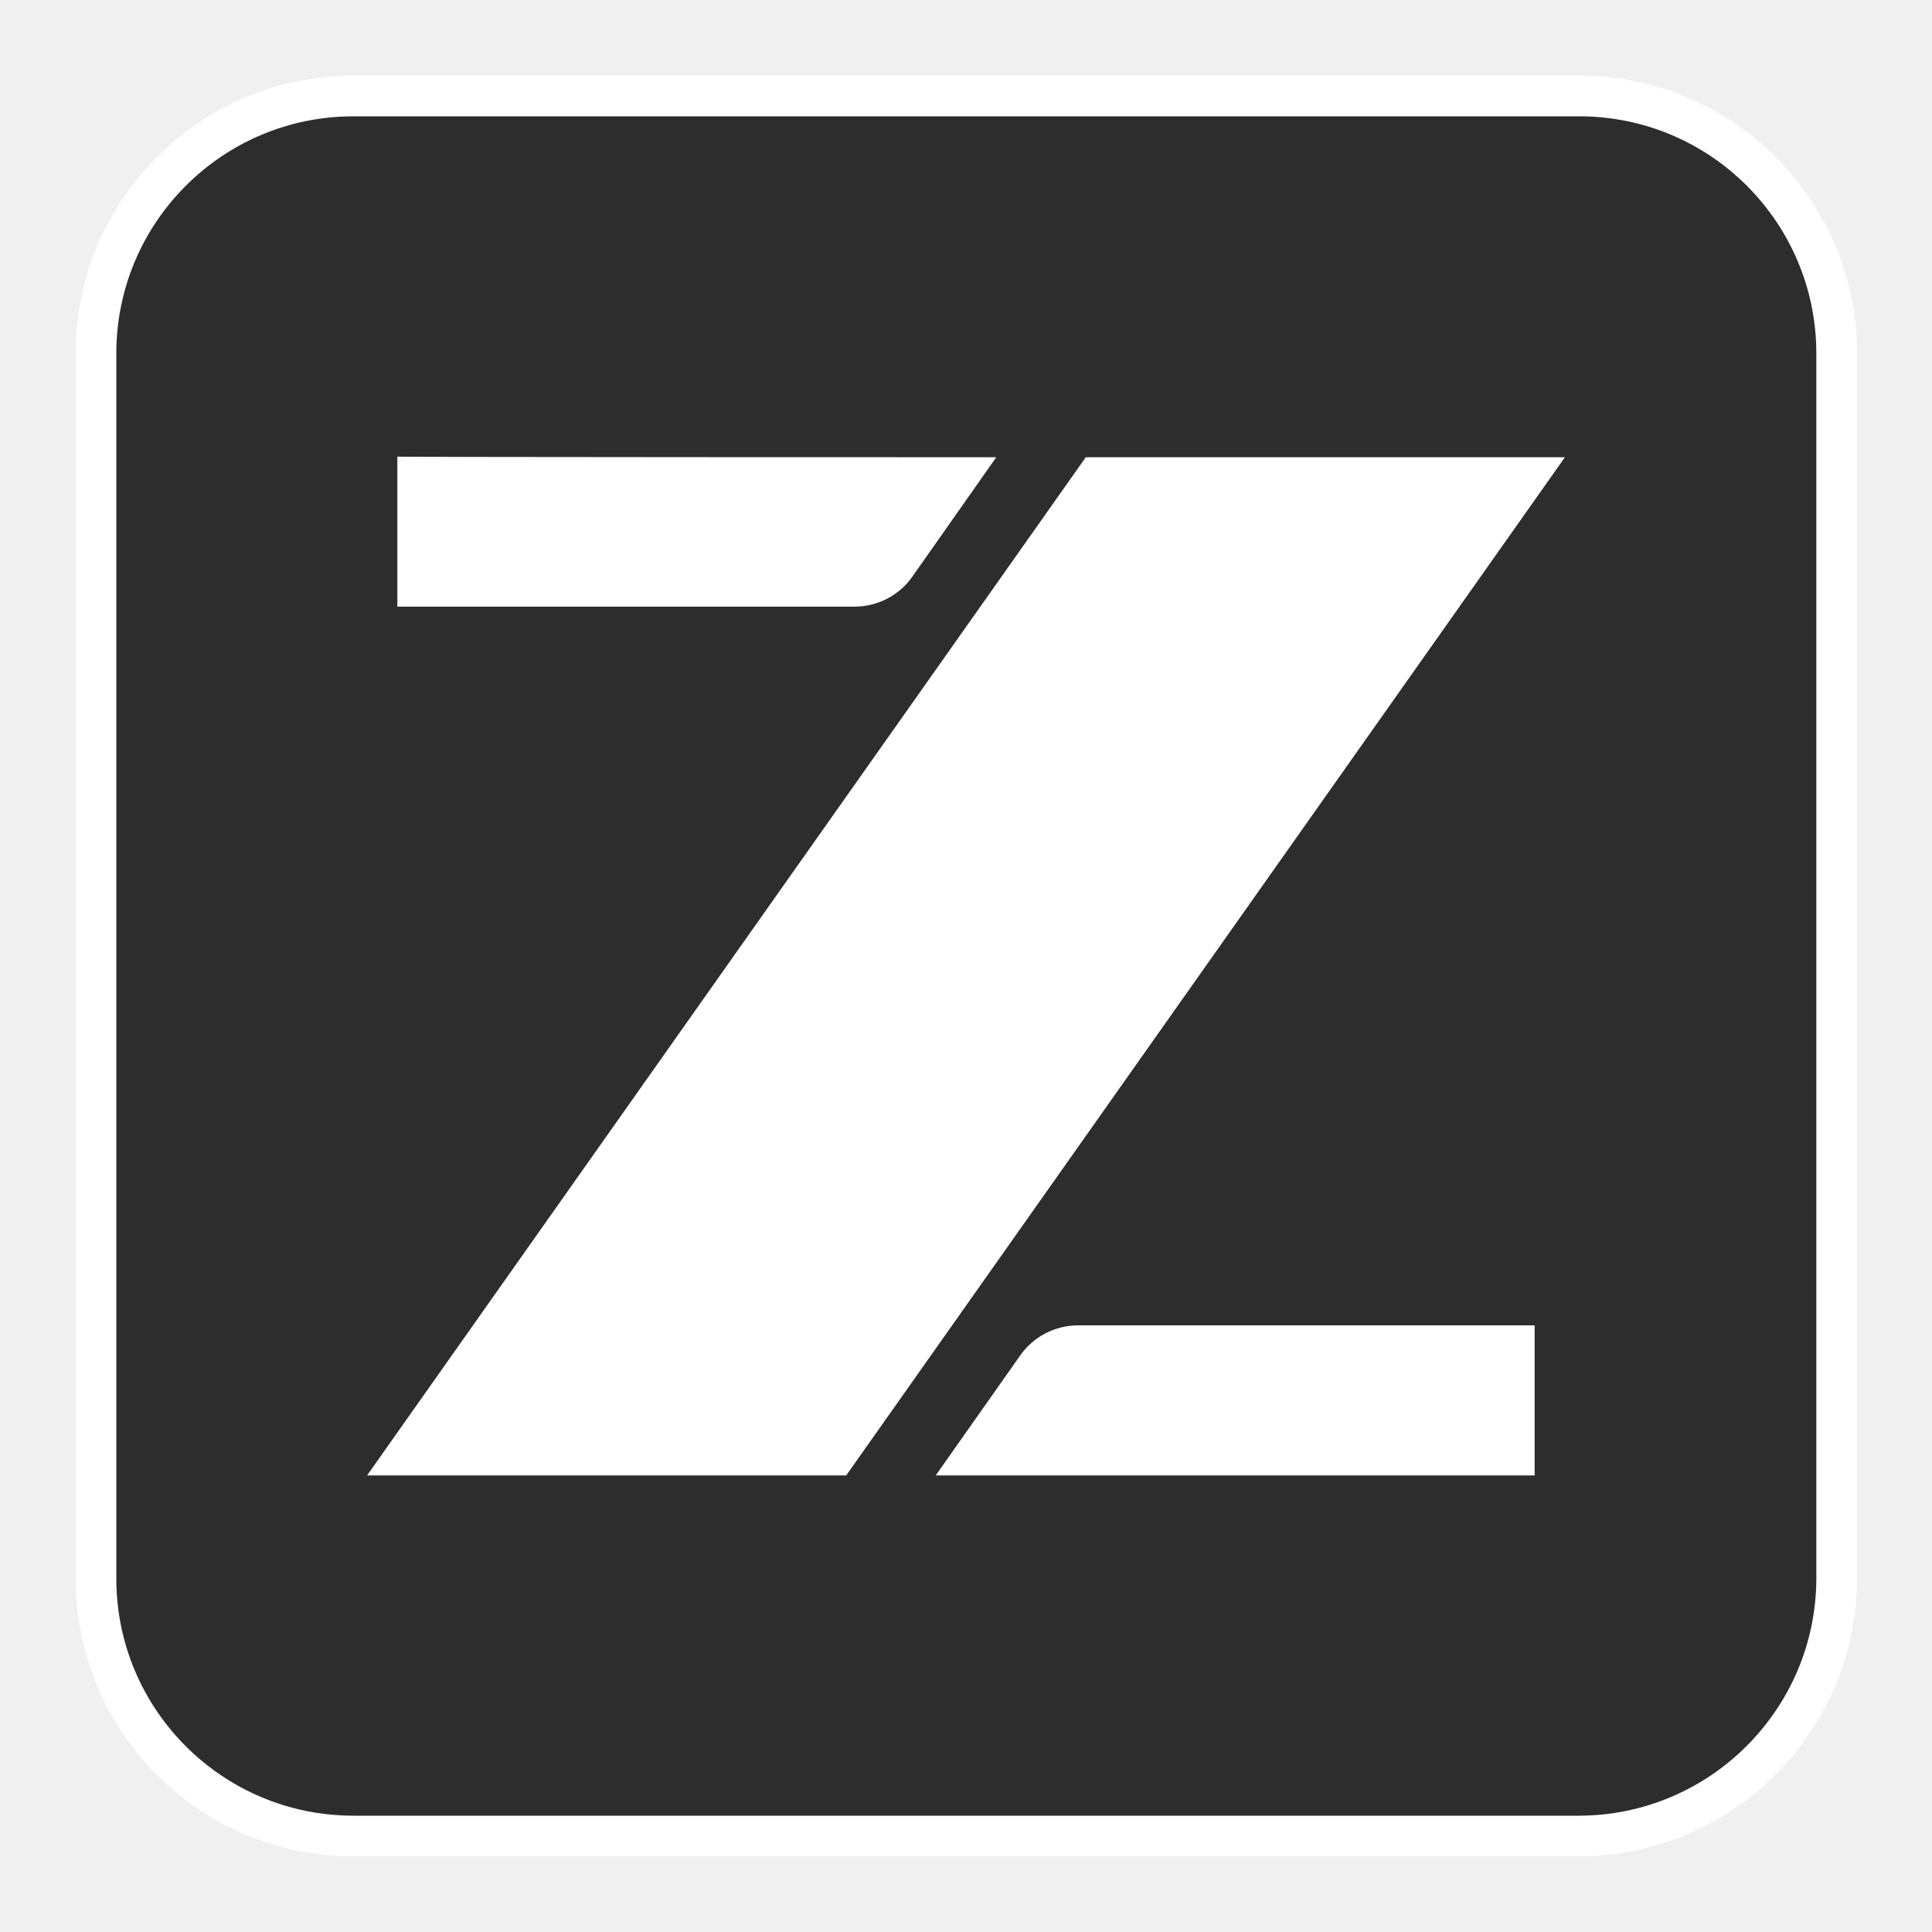
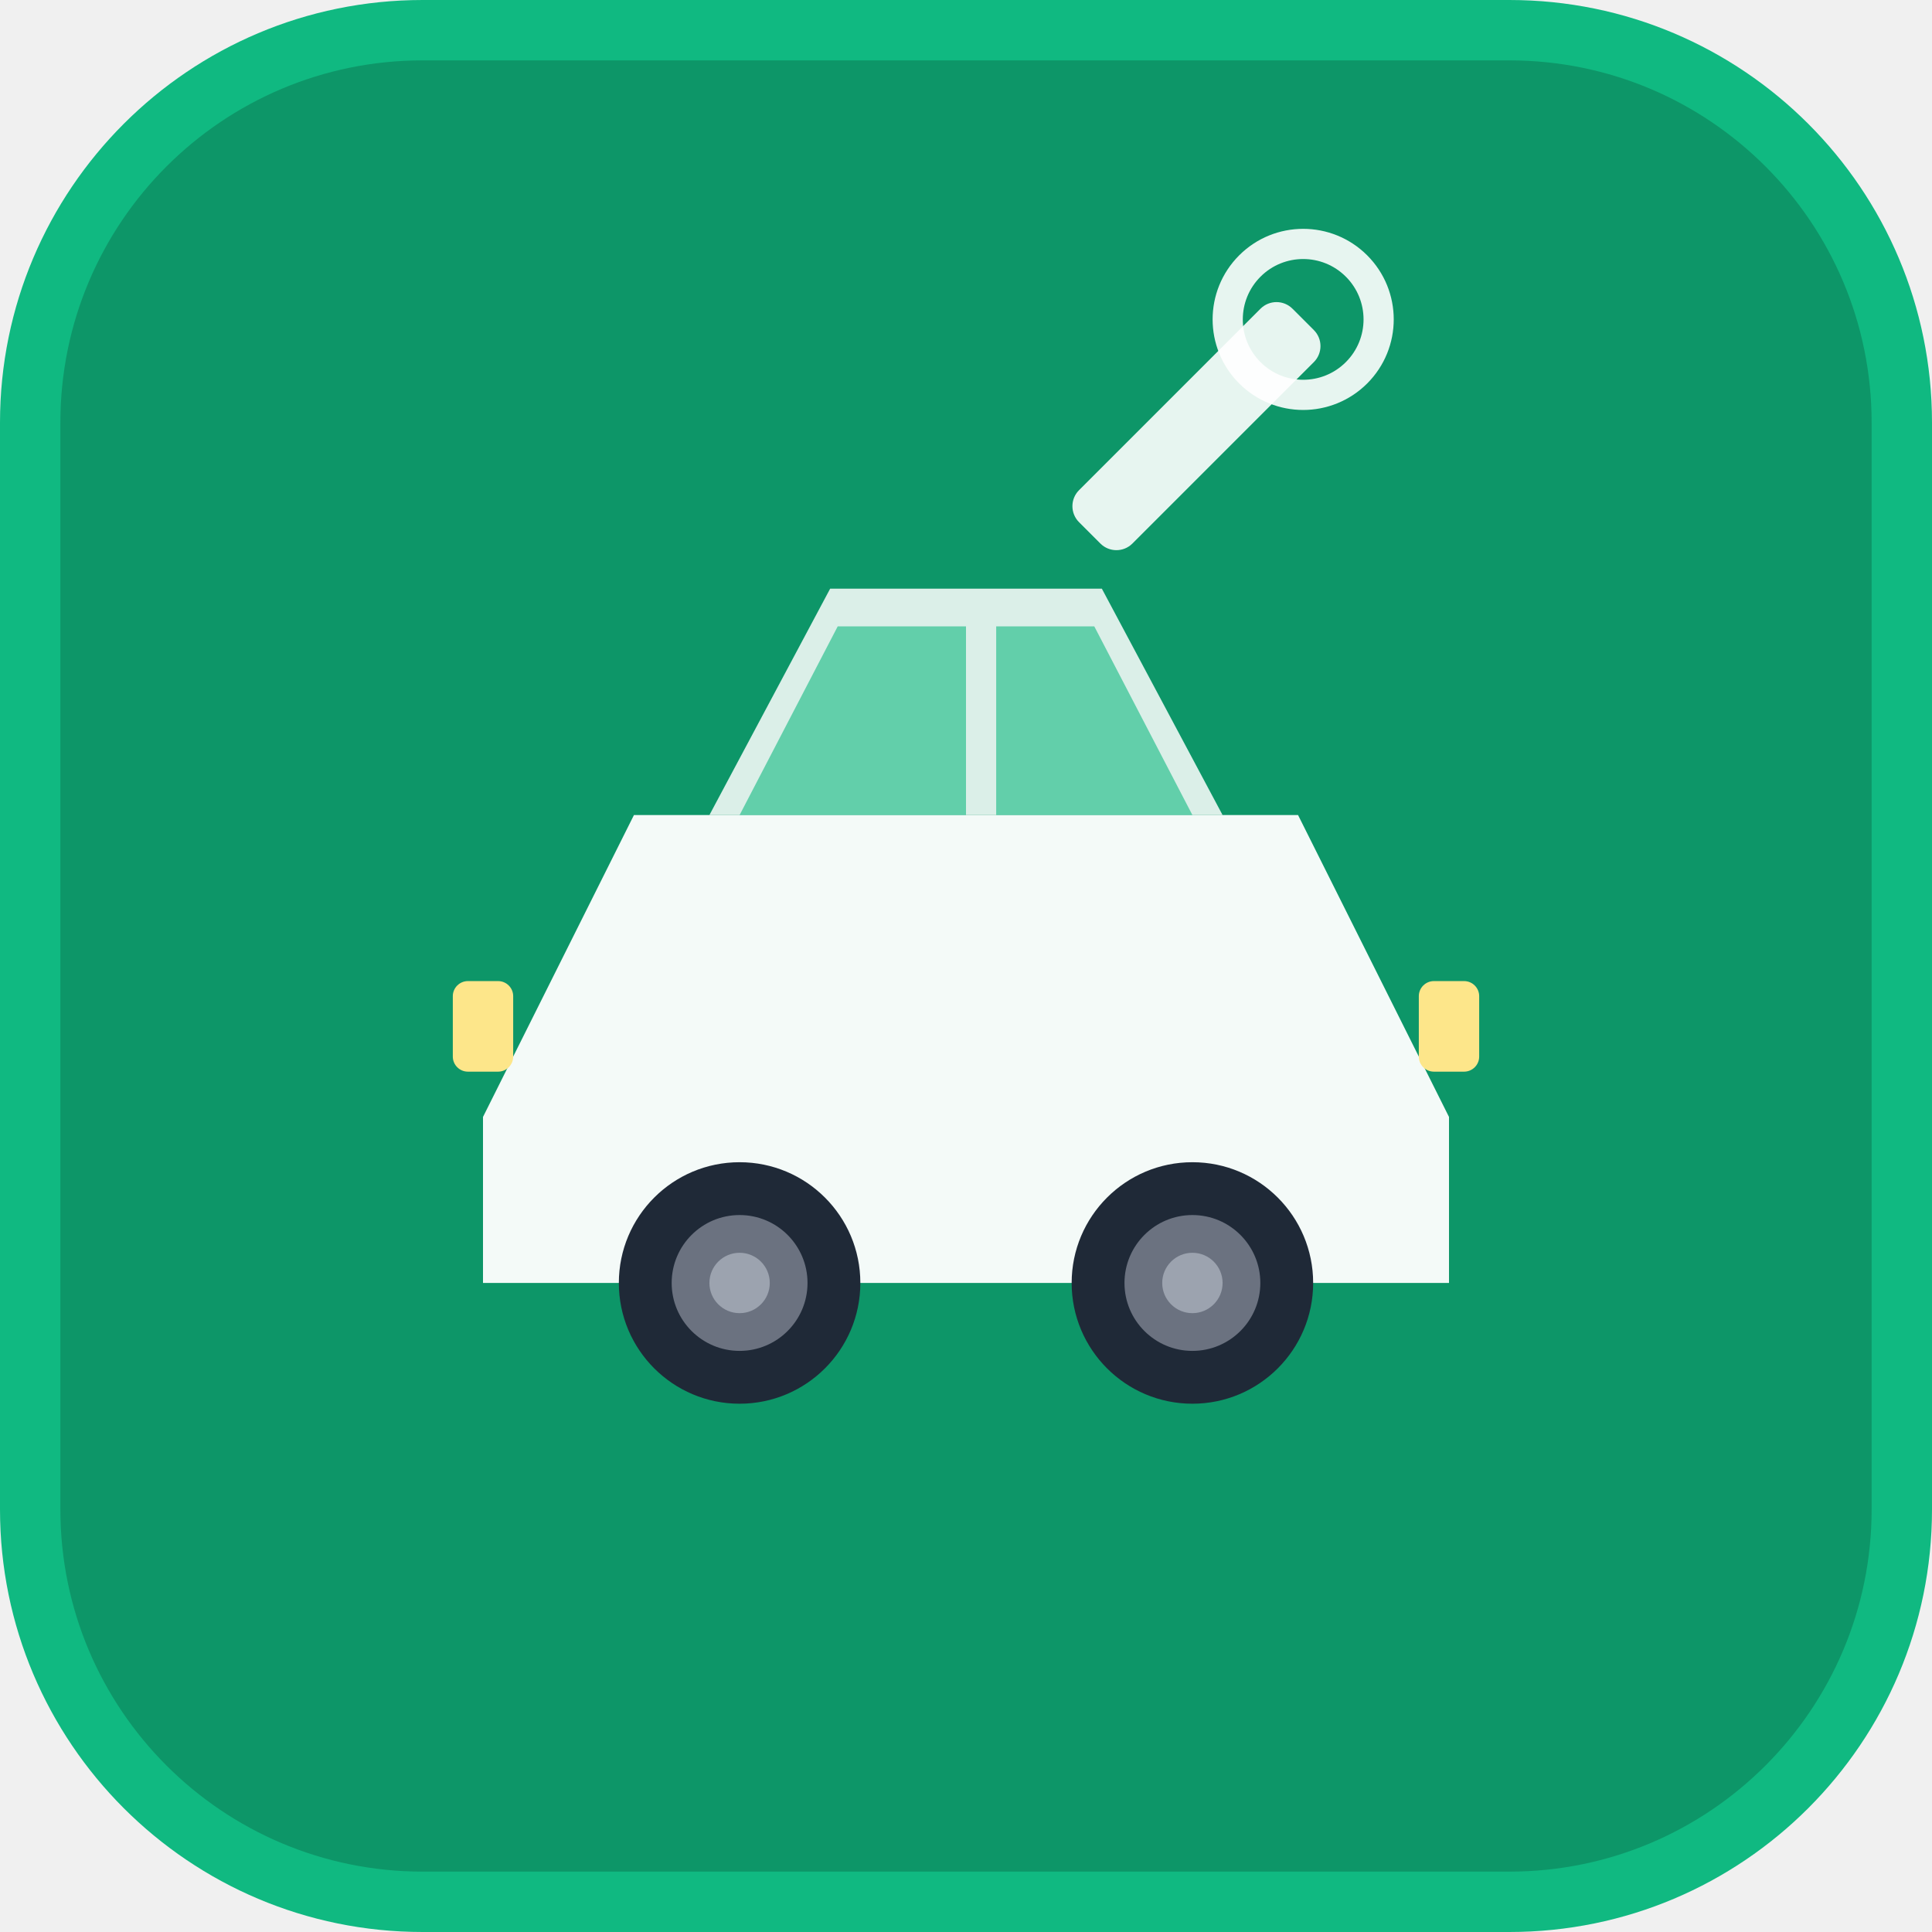
- <svg xmlns="http://www.w3.org/2000/svg" version="1.1" x="0px" y="0px" viewBox="0 0 30 30" style="enable-background:new 0 0 30 30;" xml:space="preserve">
-   <defs>
-     <style type="text/css">
-     .st194{fill:#2D2D2D;stroke:#FFFFFF;stroke-width:0.632;stroke-miterlimit:10;}
-     .st23{fill:#FFFFFF;}
- 
-     .z-breathe {
-       animation: breathe 2.5s ease-in-out infinite;
-     }
- 
-     @keyframes breathe {
-       0%, 100% { opacity: 0.7; }
-       50% { opacity: 1; }
-     }
-   </style>
-   </defs>
-   <g>
-     <path class="st194" d="M24.51,28.51H5.49c-2.21,0-4-1.79-4-4V5.49c0-2.21,1.79-4,4-4h19.03c2.21,0,4,1.79,4,4v19.03     C28.51,26.72,26.72,28.51,24.51,28.51z" />
-     <g class="z-breathe">
-       <path class="st23" d="M15.47,7.1l-1.3,1.85c-0.2,0.29-0.54,0.47-0.9,0.47h-7.1V7.09C6.16,7.1,15.47,7.1,15.47,7.1z" />
-       <polygon class="st23" points="24.3,7.1 13.14,22.91 5.7,22.91 16.86,7.1" />
-       <path class="st23" d="M14.53,22.91l1.31-1.86c0.2-0.29,0.54-0.47,0.9-0.47h7.09v2.33H14.53z" />
-     </g>
+ <svg xmlns="http://www.w3.org/2000/svg" viewBox="0 0 512 512" fill="none">
+   <rect width="512" height="512" rx="112" fill="#10b981" />
+   <rect x="16" y="16" width="480" height="480" rx="96" fill="#0d9668" />
+   <path d="M128 296 L168 216 L344 216 L384 296 L384 340 L128 340 Z" fill="white" opacity="0.95" />
+   <path d="M188 216 L220 156 L292 156 L324 216 Z" fill="white" opacity="0.85" />
+   <path d="M196 216 L222 166 L256 166 L256 216 Z" fill="#10b981" opacity="0.6" />
+   <path d="M264 216 L264 166 L290 166 L316 216 Z" fill="#10b981" opacity="0.6" />
+   <rect x="376" y="260" width="16" height="24" rx="4" fill="#fde68a" />
+   <rect x="120" y="260" width="16" height="24" rx="4" fill="#fde68a" />
+   <circle cx="196" cy="340" r="32" fill="#1f2937" />
+   <circle cx="196" cy="340" r="18" fill="#6b7280" />
+   <circle cx="196" cy="340" r="8" fill="#9ca3af" />
+   <circle cx="316" cy="340" r="32" fill="#1f2937" />
+   <circle cx="316" cy="340" r="18" fill="#6b7280" />
+   <circle cx="316" cy="340" r="8" fill="#9ca3af" />
+   <g transform="translate(310, 120) rotate(45)">
+     <rect x="-10" y="-50" width="20" height="80" rx="6" fill="white" opacity="0.9" />
+     <circle cx="0" cy="-50" r="20" fill="none" stroke="white" stroke-width="8" opacity="0.9" />
  </g>
</svg>
